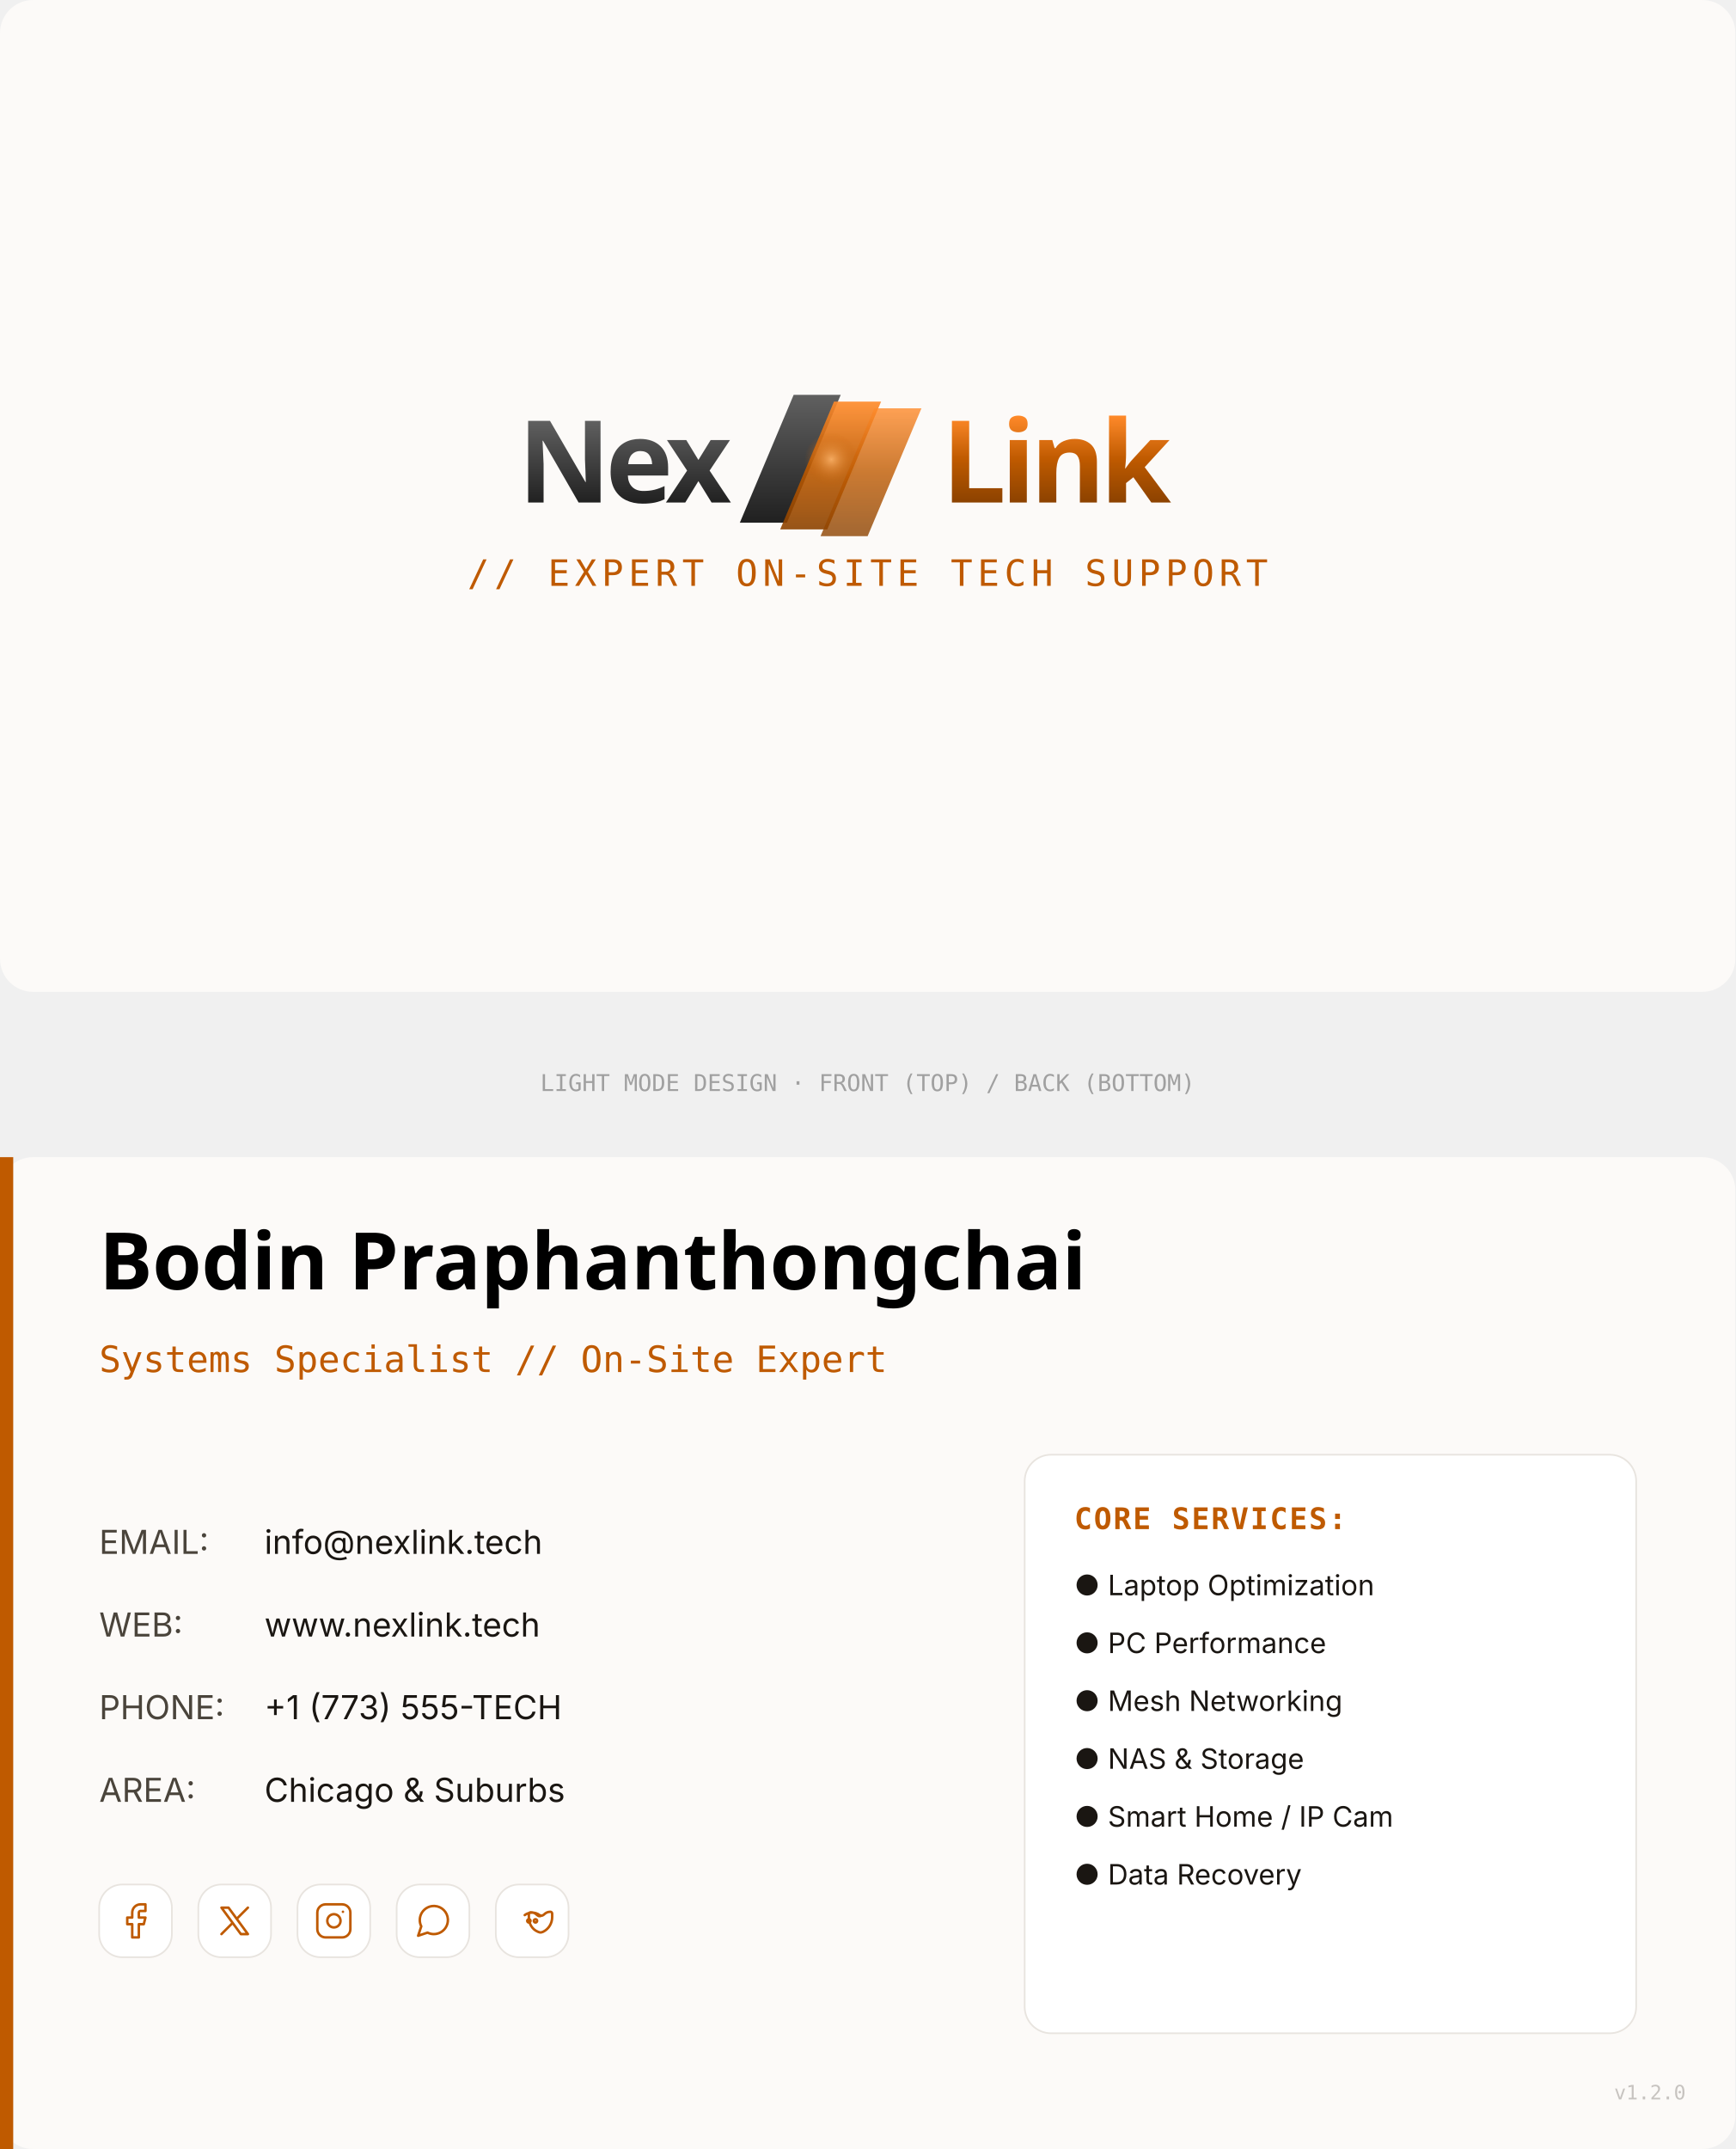
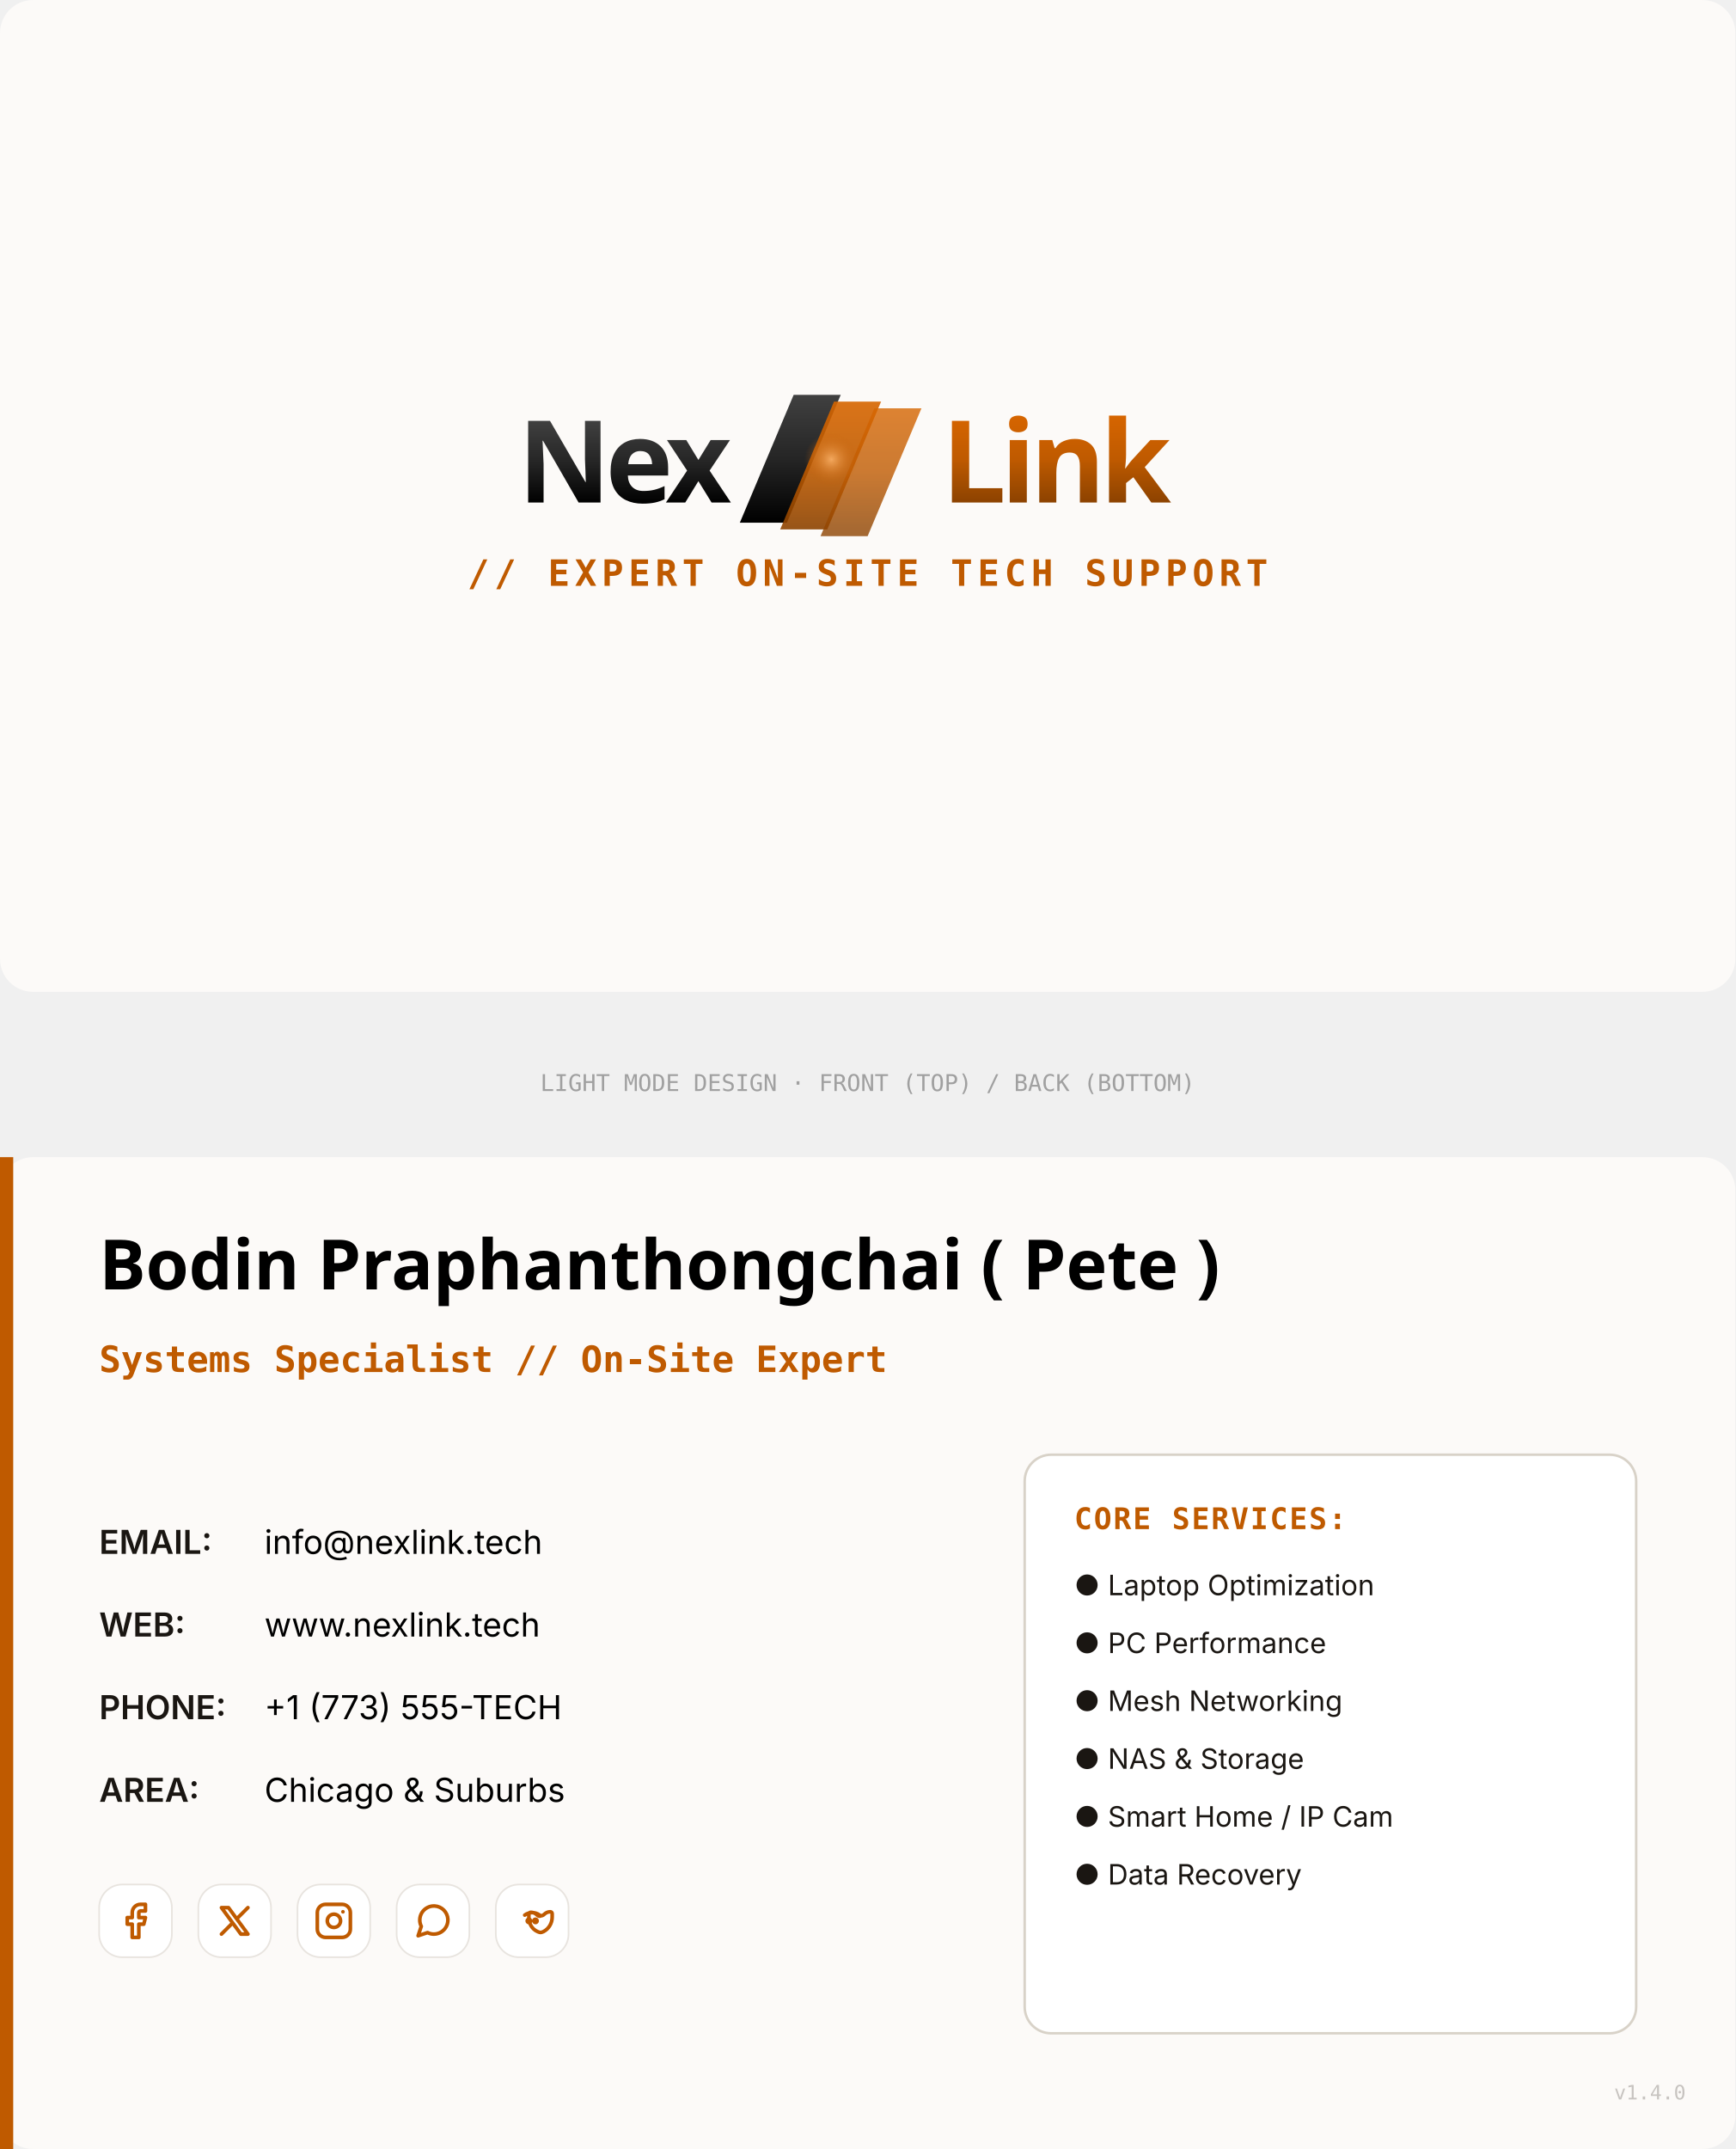
<svg xmlns="http://www.w3.org/2000/svg" width="1050" height="1300" viewBox="0 0 1050 1300">
  <defs>
    <linearGradient id="silverCard" x1="0" y1="0" x2="0" y2="1">
-       <stop offset="0%" stop-color="#606060" />
-       <stop offset="50%" stop-color="#404040" />
-       <stop offset="100%" stop-color="#202020" />
+       <stop offset="0%" stop-color="#404040" />
+       <stop offset="50%" stop-color="#252525" />
+       <stop offset="100%" stop-color="#000000" />
    </linearGradient>
    <linearGradient id="orangeCard" x1="0" y1="0" x2="0" y2="1">
-       <stop offset="0%" stop-color="#ff8a2a" />
+       <stop offset="0%" stop-color="#d66500" />
      <stop offset="50%" stop-color="#bf5a00" />
      <stop offset="100%" stop-color="#8c4200" />
    </linearGradient>
    <radialGradient id="flareCardLight" cx="50%" cy="50%" r="50%">
      <stop offset="0%" stop-color="#ffb870" stop-opacity="0.8" />
      <stop offset="100%" stop-color="#bf5a00" stop-opacity="0" />
    </radialGradient>
  </defs>
  <g transform="translate(0,0)">
    <rect width="1050" height="600" fill="#fcfaf8" rx="20" />
    <g transform="translate(305.2, 229.1) scale(0.814)">
      <text x="10" y="92" font-family="Plus Jakarta Sans, sans-serif" font-weight="700" font-size="85" fill="url(#silverCard)" style="letter-spacing:-4px">Nex</text>
      <g transform="translate(175, 12)">
        <path d="M40 0 L75 0 L35 95 L0 95 Z" fill="url(#silverCard)" />
        <path d="M60 0 L95 0 L55 95 L20 95 Z" fill="url(#orangeCard)" opacity="0.9" transform="translate(10, 5)" />
        <path d="M80 0 L115 0 L75 95 L40 95 Z" fill="url(#orangeCard)" opacity="0.8" transform="translate(20, 10)" />
        <circle cx="68" cy="48" r="20" fill="url(#flareCardLight)" />
      </g>
      <text x="325" y="92" font-family="Plus Jakarta Sans, sans-serif" font-weight="700" font-size="85" fill="url(#orangeCard)" style="letter-spacing:-4px">Link</text>
    </g>
-     <text x="525" y="354.4" text-anchor="middle" font-family="JetBrains Mono, monospace" font-weight="500" font-size="22" fill="#bf5a00" letter-spacing="3">// EXPERT ON-SITE TECH SUPPORT</text>
+     <text x="525" y="354.4" text-anchor="middle" font-family="JetBrains Mono, monospace" font-weight="700" font-size="22" fill="#bf5a00" letter-spacing="3">// EXPERT ON-SITE TECH SUPPORT</text>
  </g>
  <text x="525" y="660" text-anchor="middle" font-family="monospace" font-size="14" fill="#a0a0a0">LIGHT MODE DESIGN · FRONT (TOP) / BACK (BOTTOM)</text>
  <g transform="translate(0,700)">
    <rect width="1050" height="600" fill="#fcfaf8" rx="20" />
    <rect width="8" height="600" fill="#bf5a00" />
    <g transform="translate(60, 80)">
-       <text font-family="Plus Jakarta Sans, sans-serif" font-weight="700" font-size="48" fill="#000000">Bodin Praphanthongchai</text>
-       <text y="50" font-family="JetBrains Mono, monospace" font-weight="500" font-size="22" fill="#bf5a00">Systems Specialist // On-Site Expert</text>
+       <text font-family="Plus Jakarta Sans, sans-serif" font-weight="700" font-size="42" fill="#000000">Bodin Praphanthongchai ( Pete )</text>
+       <text y="50" font-family="JetBrains Mono, monospace" font-weight="600" font-size="22" fill="#bf5a00">Systems Specialist // On-Site Expert</text>
      <g transform="translate(0, 160)" font-family="Inter, sans-serif" font-size="20">
-         <text fill="#4a443b">EMAIL:</text>
-         <text x="100" fill="#1a1612">info@nexlink.tech</text>
-         <text y="50" fill="#4a443b">WEB:</text>
-         <text x="100" y="50" fill="#1a1612">www.nexlink.tech</text>
-         <text y="100" fill="#4a443b">PHONE:</text>
-         <text x="100" y="100" fill="#1a1612">+1 (773) 555-TECH</text>
-         <text y="150" fill="#4a443b">AREA:</text>
-         <text x="100" y="150" fill="#1a1612">Chicago &amp; Suburbs</text>
+         <text fill="#1a1612" font-weight="600">EMAIL:</text>
+         <text x="100" fill="#000000">info@nexlink.tech</text>
+         <text y="50" fill="#1a1612" font-weight="600">WEB:</text>
+         <text x="100" y="50" fill="#000000">www.nexlink.tech</text>
+         <text y="100" fill="#1a1612" font-weight="600">PHONE:</text>
+         <text x="100" y="100" fill="#000000">+1 (773) 555-TECH</text>
+         <text y="150" fill="#1a1612" font-weight="600">AREA:</text>
+         <text x="100" y="150" fill="#000000">Chicago &amp; Suburbs</text>
      </g>
    </g>
    <g transform="translate(60, 440)">
      <g stroke="#e8e4df" fill="#ffffff">
        <rect width="44" height="44" rx="14" />
        <rect x="60" width="44" height="44" rx="14" />
        <rect x="120" width="44" height="44" rx="14" />
        <rect x="180" width="44" height="44" rx="14" />
        <rect x="240" width="44" height="44" rx="14" />
      </g>
-       <g stroke="#bf5a00" stroke-width="1.5" fill="none" stroke-linecap="round" stroke-linejoin="round">
+       <g stroke="#bf5a00" stroke-width="2.2" fill="none" stroke-linecap="round" stroke-linejoin="round">
        <g transform="translate(10, 10)">
          <path d="M18 2h-3a5 5 0 0 0-5 5v3H7v4h3v8h4v-8h3l1-4h-4V7a1 1 0 0 1 1-1h3z" />
        </g>
        <g transform="translate(70, 10)">
          <path d="M4 4l11.733 16h4.267l-11.733 -16zM4 20l6.768 -6.768m2.46 -2.46l6.772 -6.772" />
        </g>
        <g transform="translate(130, 10)">
          <rect x="2" y="2" width="20" height="20" rx="5" ry="5" />
          <path d="M16 11.37A4 4 0 1 1 12.63 8 4 4 0 0 1 16 11.37z" />
          <line x1="17.5" y1="6.5" x2="17.51" y2="6.5" />
        </g>
        <g transform="translate(190, 10)">
          <path d="M21 11.5a8.38 8.38 0 0 1-.9 3.8 8.5 8.5 0 0 1-7.6 4.7 8.38 8.38 0 0 1-3.8-.9L3 21l1.9-5.7a8.38 8.38 0 0 1-.9-3.8 8.5 8.5 0 0 1 4.7-7.6 8.38 8.38 0 0 1 3.8-.9h.5a8.48 8.48 0 0 1 8 8v.5z" />
        </g>
        <g transform="translate(250, 10)">
          <path d="M9 12a1 1 0 1 0 2 0 1 1 0 0 0-2 0m4 0a1 1 0 1 0 2 0 1 1 0 0 0-2 0" />
          <path d="M7.5 8.5c1.4-1.1 3.2-1.5 4.5-1.5s3.1.4 4.5 1.5c.7.5 1.5.5 2.2 0l.5-.4c1-1 2.3-1.6 3.7-1.6h.1c.6 0 1.1.5 1.1 1.1v2.1c0 3.7-2 7.1-5.3 8.8l-.5.2c-.8.4-1.7.4-2.5 0l-.5-.2C12 17.1 10 13.7 10 10V7.9c0-.6.5-1.1 1.1-1.1h.1c1.4 0 2.7.6 3.7 1.6l.5.4c.7.5 1.5.5 2.2 0" />
        </g>
      </g>
    </g>
    <g transform="translate(620, 180)">
-       <rect width="370" height="350" rx="16" fill="#ffffff" stroke="#e8e4df" />
+       <rect width="370" height="350" rx="16" fill="#ffffff" stroke="#d8d2c8" stroke-width="1.5" />
      <g transform="translate(30, 45)">
        <text font-family="JetBrains Mono, monospace" font-weight="700" font-size="18" fill="#bf5a00" letter-spacing="1">CORE SERVICES:</text>
        <g transform="translate(0, 40)" font-family="Inter, sans-serif" font-size="17" fill="#1a1612">
          <text y="0">● Laptop Optimization</text>
          <text y="35">● PC Performance</text>
          <text y="70">● Mesh Networking</text>
          <text y="105">● NAS &amp; Storage</text>
          <text y="140">● Smart Home / IP Cam</text>
          <text y="175">● Data Recovery</text>
        </g>
      </g>
    </g>
-     <text x="1020" y="570" text-anchor="end" font-family="JetBrains Mono, monospace" font-size="12" fill="#4a443b" opacity="0.3">v1.2.0</text>
+     <text x="1020" y="570" text-anchor="end" font-family="JetBrains Mono, monospace" font-size="12" fill="#4a443b" opacity="0.3">v1.4.0</text>
  </g>
</svg>
